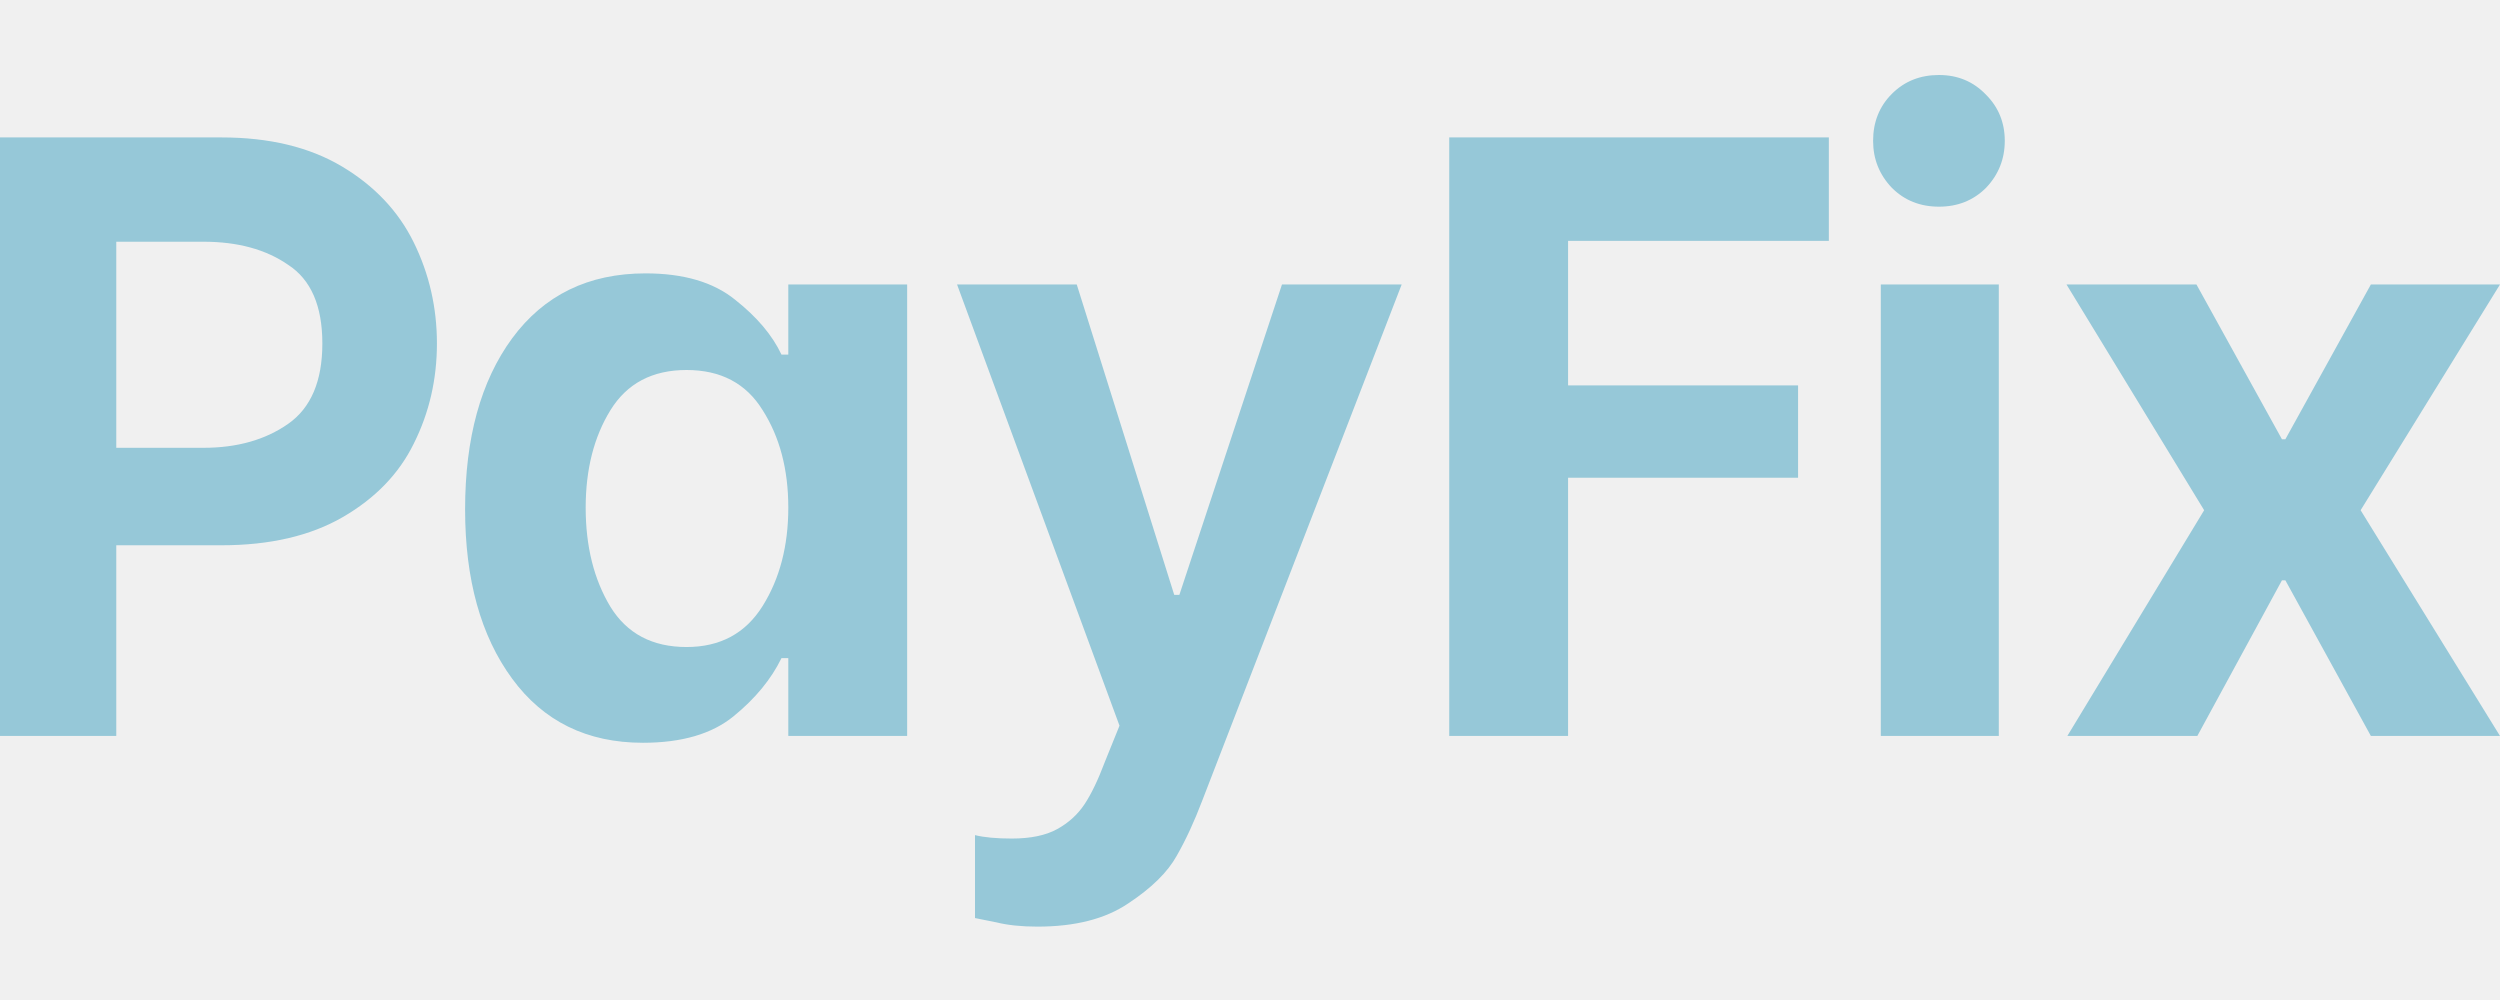
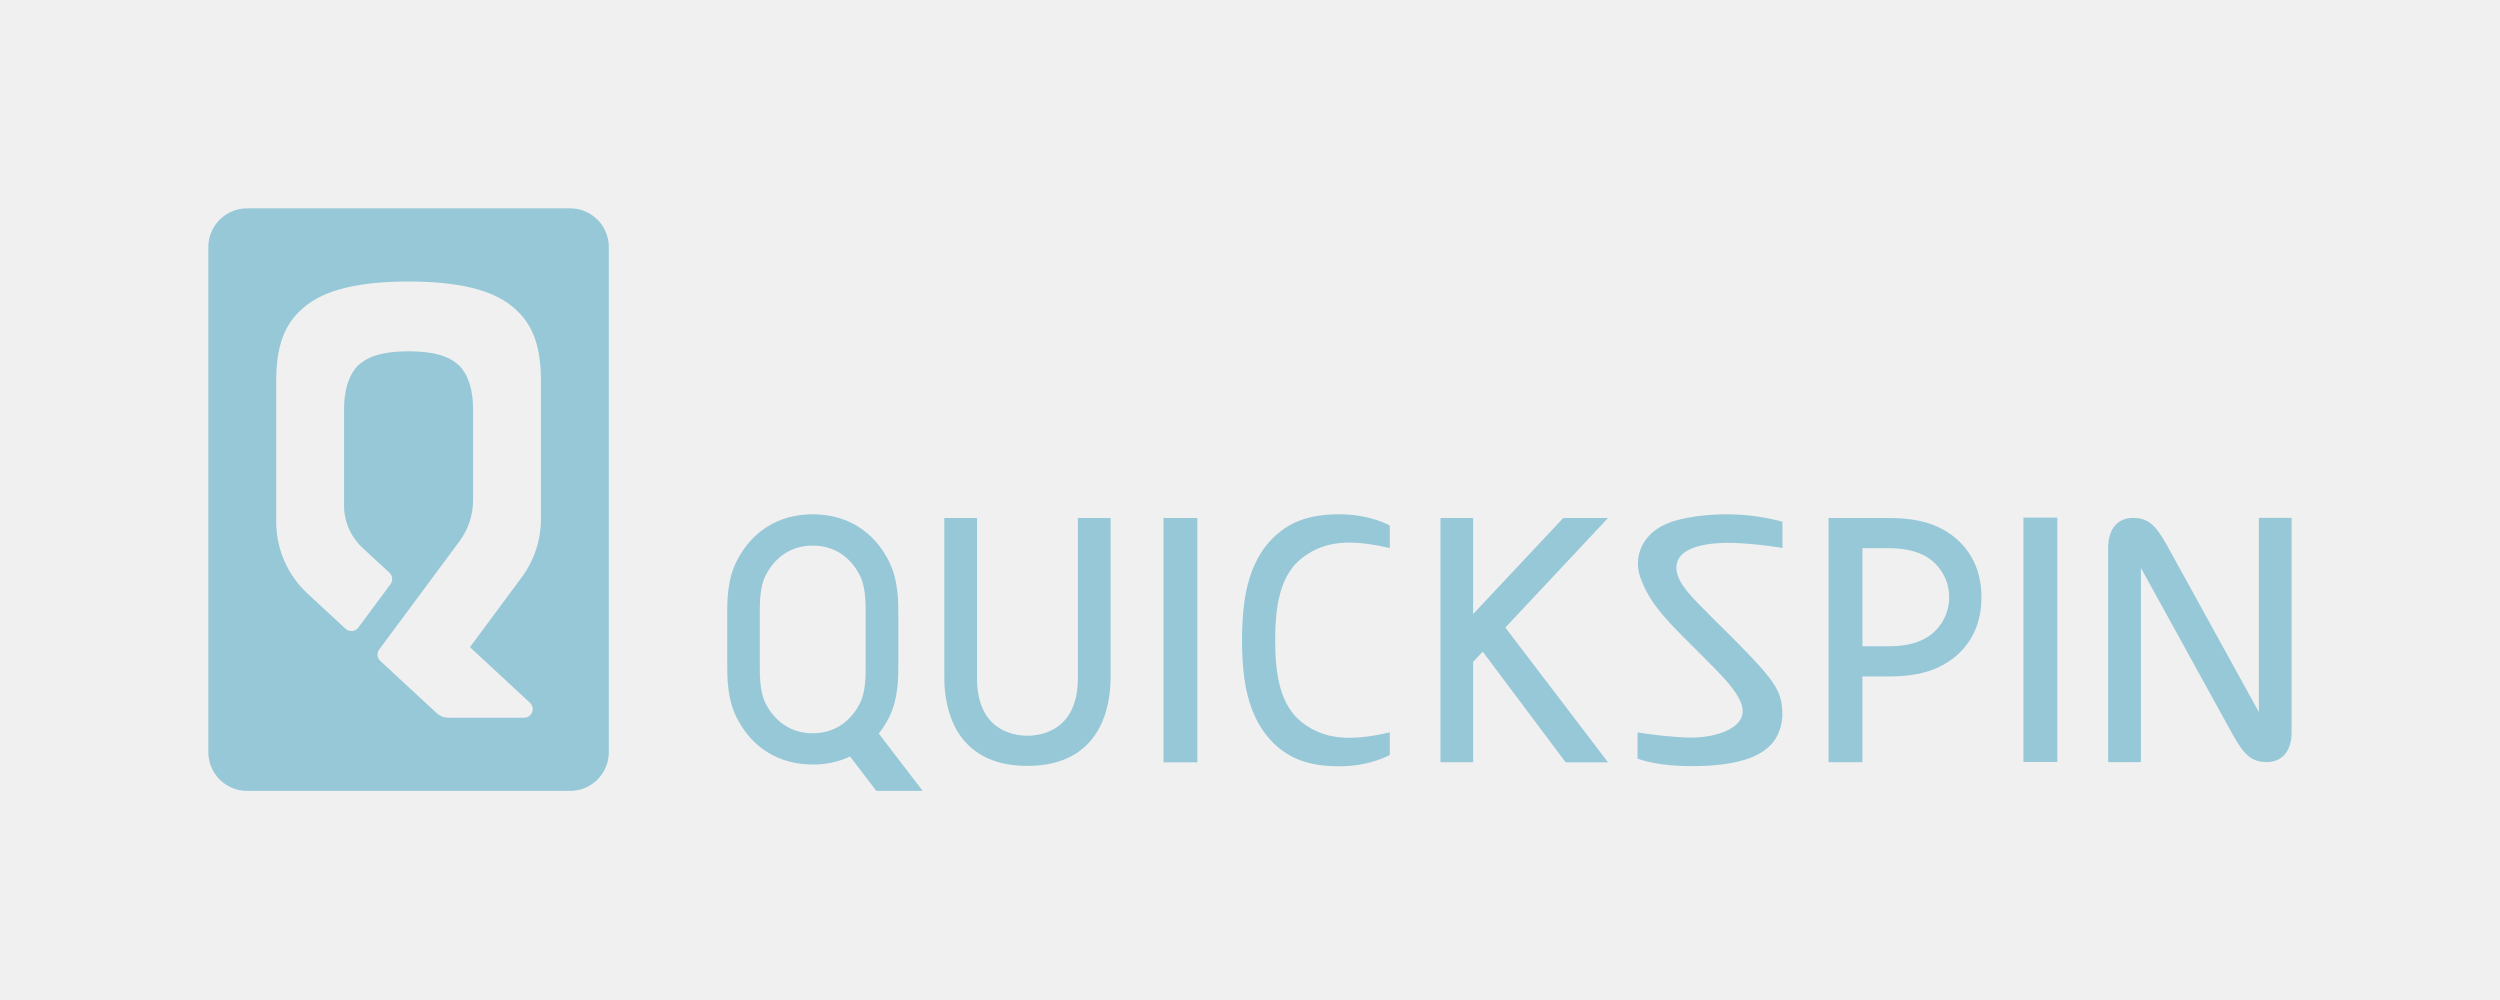
- <svg xmlns="http://www.w3.org/2000/svg" width="100" height="40" viewBox="0 0 100 40" fill="none">
-   <path d="M8.858 5.497C10.773 5.497 12.381 5.884 13.681 6.66C14.98 7.435 15.938 8.449 16.553 9.703C17.169 10.958 17.477 12.303 17.477 13.739C17.477 15.176 17.169 16.51 16.553 17.741C15.961 18.949 15.014 19.93 13.715 20.682C12.415 21.435 10.796 21.811 8.858 21.811H4.651V29.438H0V5.497H8.858ZM8.14 17.912C9.485 17.912 10.614 17.593 11.526 16.954C12.438 16.316 12.894 15.244 12.894 13.739C12.894 12.234 12.438 11.185 11.526 10.593C10.637 9.977 9.508 9.669 8.14 9.669H4.651V17.912H8.14ZM25.718 29.711C23.484 29.711 21.739 28.856 20.485 27.146C19.231 25.436 18.604 23.179 18.604 20.374C18.604 17.524 19.231 15.244 20.485 13.534C21.762 11.801 23.541 10.935 25.821 10.935C27.348 10.935 28.545 11.288 29.412 11.995C30.278 12.679 30.894 13.409 31.259 14.184H31.532V11.379H36.286V29.438H31.532V26.325H31.259C30.848 27.169 30.21 27.944 29.343 28.651C28.477 29.358 27.269 29.711 25.718 29.711ZM27.462 25.881C28.808 25.881 29.822 25.334 30.506 24.239C31.19 23.145 31.532 21.834 31.532 20.306C31.532 18.778 31.19 17.479 30.506 16.407C29.845 15.335 28.83 14.8 27.462 14.8C26.094 14.8 25.08 15.335 24.418 16.407C23.757 17.479 23.427 18.778 23.427 20.306C23.427 21.856 23.757 23.179 24.418 24.273C25.08 25.345 26.094 25.881 27.462 25.881ZM48.098 32.003C47.779 32.846 47.437 33.587 47.072 34.226C46.707 34.887 46.057 35.526 45.122 36.141C44.21 36.757 43.002 37.065 41.497 37.065C40.859 37.065 40.311 37.008 39.855 36.894C39.399 36.802 39.114 36.745 39 36.723V33.405C39.365 33.496 39.855 33.542 40.471 33.542C41.224 33.542 41.828 33.416 42.284 33.166C42.74 32.915 43.105 32.584 43.378 32.174C43.652 31.763 43.925 31.193 44.199 30.464L44.78 29.027L38.282 11.379H43.07L46.969 23.794H47.175L51.279 11.379H56.067L48.098 32.003ZM62.723 9.635V15.415H71.923V19.109H62.723V29.438H57.969V5.497H73.154V9.635H62.723ZM75.232 11.379H79.952V29.438H75.232V11.379ZM77.558 8.267C76.805 8.267 76.178 8.016 75.677 7.515C75.175 6.99 74.924 6.363 74.924 5.634C74.924 4.881 75.175 4.254 75.677 3.752C76.178 3.251 76.805 3 77.558 3C78.31 3 78.937 3.262 79.439 3.787C79.94 4.288 80.191 4.904 80.191 5.634C80.191 6.363 79.94 6.99 79.439 7.515C78.937 8.016 78.31 8.267 77.558 8.267ZM88.166 20.409L82.66 11.379H87.858L91.278 17.57H91.415L94.835 11.379H100L94.425 20.409L100 29.438H94.835L91.415 23.213H91.278L87.893 29.438H82.694L88.166 20.409Z" fill="#96C8D8" />
+ <svg xmlns="http://www.w3.org/2000/svg" width="240" height="96" viewBox="0 0 240 96" fill="none">
+   <g clip-path="url(#clip0_101_24)">
+     <path d="M54.729 20H23.717C22.731 20 21.786 20.392 21.089 21.089C20.392 21.786 20 22.731 20 23.717V72.209C20 73.194 20.392 74.14 21.089 74.837C21.786 75.534 22.731 75.925 23.717 75.925H54.729C55.715 75.925 56.66 75.534 57.357 74.837C58.054 74.14 58.446 73.194 58.446 72.209V23.717C58.446 22.731 58.054 21.786 57.357 21.089C56.66 20.392 55.715 20 54.729 20V20ZM51.929 49.833C51.93 51.845 51.284 53.803 50.086 55.419L45.115 62.128L50.878 67.467C51 67.581 51.085 67.728 51.122 67.89C51.159 68.052 51.146 68.221 51.085 68.376C51.024 68.531 50.918 68.663 50.781 68.757C50.643 68.85 50.481 68.9 50.315 68.9H43.047C42.63 68.901 42.228 68.744 41.923 68.46L41.03 67.633L40.313 66.972L39.223 65.963L36.507 63.45C36.358 63.311 36.266 63.123 36.247 62.92C36.228 62.717 36.284 62.514 36.405 62.349L44.112 51.958C44.959 50.816 45.416 49.43 45.416 48.007V39.284C45.416 36.478 44.338 35.277 43.933 34.961C43.464 34.595 42.471 33.726 39.223 33.726C35.975 33.726 34.982 34.595 34.513 34.961C34.108 35.277 33.03 36.478 33.03 39.284V48.539C33.031 49.3 33.189 50.053 33.493 50.749C33.798 51.447 34.243 52.073 34.8 52.59L37.387 54.982C37.536 55.121 37.629 55.309 37.647 55.512C37.666 55.714 37.61 55.917 37.49 56.081L34.398 60.248C34.329 60.341 34.241 60.419 34.14 60.476C34.039 60.534 33.927 60.569 33.811 60.58C33.695 60.591 33.579 60.577 33.469 60.54C33.359 60.503 33.258 60.443 33.173 60.364L29.525 56.984C28.576 56.106 27.819 55.042 27.301 53.857C26.783 52.673 26.516 51.394 26.517 50.101V36.478C26.517 32.562 27.707 30.791 29.077 29.585C30.628 28.221 33.402 27.025 39.223 27.025C45.044 27.025 47.818 28.221 49.369 29.585C50.739 30.791 51.929 32.562 51.929 36.478V49.833Z" fill="#96C8D8" />
+     <path d="M216.852 49.714V66.519V68.363L207.981 52.261C206.906 50.344 206.166 49.719 204.768 49.719C203.369 49.719 202.381 50.686 202.381 52.617V56.36V73.165H205.526V56.36V54.516L214.397 70.618C215.472 72.535 216.212 73.159 217.611 73.159C219.01 73.159 219.997 72.193 219.997 70.275V66.519V49.714H216.852Z" fill="#96C8D8" />
+     <path d="M154.369 49.73H150.072L141.42 58.949V49.73H138.285V73.173H141.42V63.545L142.344 62.558L150.302 73.183H154.369L144.512 60.245L154.369 49.73Z" fill="#96C8D8" />
+     <path d="M187.033 51.137C185.286 49.986 183.287 49.73 181.317 49.73H175.541V73.173H178.791V64.939H181.317C183.287 64.939 185.286 64.675 187.033 63.532C188.779 62.389 190.22 60.427 190.22 57.334C190.22 54.242 188.766 52.277 187.033 51.137ZM185.368 60.927C184.496 61.615 183.142 62.044 181.317 62.044H178.791V52.625H181.317C183.142 52.625 184.496 53.051 185.368 53.742C185.914 54.168 186.356 54.713 186.66 55.335C186.964 55.958 187.122 56.642 187.122 57.334C187.122 58.027 186.964 58.711 186.66 59.333C186.356 59.956 185.914 60.501 185.368 60.927Z" fill="#96C8D8" />
+     <path d="M84.362 70.423C84.768 69.906 85.117 69.347 85.402 68.755C86.248 67.012 86.243 65.013 86.24 63.69V59.075C86.24 57.758 86.24 55.754 85.402 54.013C83.904 50.926 81.222 49.38 78.046 49.372H78.006C74.829 49.372 72.151 50.928 70.652 54.013C69.806 55.754 69.812 57.753 69.814 59.075V63.69C69.814 65.007 69.814 67.012 70.652 68.755C72.153 71.845 74.84 73.394 78.027 73.394C79.262 73.406 80.485 73.144 81.607 72.627L84.13 75.923H88.576L84.362 70.423ZM83.103 63.825C83.103 64.897 83.116 66.361 82.576 67.465C82.01 68.629 80.659 70.394 78.022 70.394C75.385 70.394 74.034 68.629 73.468 67.465C72.901 66.3 72.941 64.641 72.941 63.566V59.199C72.941 58.127 72.899 56.468 73.468 55.304C74.037 54.139 75.385 52.375 78.022 52.375C80.659 52.375 82.01 54.139 82.576 55.304C83.142 56.468 83.103 58.127 83.103 59.199V63.825Z" fill="#96C8D8" />
+     <path d="M125.052 53.523C127.196 51.906 129.643 51.74 133.42 52.617V50.449C133.42 50.449 131.55 49.372 128.582 49.372C125.613 49.372 123.883 50.138 122.505 51.366C120.925 52.764 119.726 54.998 119.376 58.477C119.186 60.467 119.186 62.47 119.376 64.459V64.459C119.726 67.931 120.935 70.165 122.505 71.571C123.883 72.799 125.592 73.562 128.582 73.562C131.571 73.562 133.42 72.472 133.42 72.472V70.304C129.643 71.181 127.196 71.015 125.052 69.398C122.866 67.752 122.418 64.686 122.418 61.462C122.418 58.238 122.866 55.169 125.052 53.523Z" fill="#96C8D8" />
+     <path d="M166.343 52.114C167.942 52.179 169.536 52.343 171.115 52.606V50.083C169.051 49.529 166.913 49.297 164.778 49.395C163.535 49.44 162.299 49.611 161.09 49.907C159.368 50.349 158.409 51.171 157.877 51.977C157.547 52.476 157.338 53.046 157.265 53.64C157.193 54.234 157.26 54.837 157.461 55.401C157.467 55.417 157.473 55.434 157.477 55.451C157.514 55.551 157.553 55.657 157.598 55.759C158.204 57.324 159.126 58.525 160.432 59.939C161.833 61.457 164.741 64.172 165.963 65.634C166.725 66.567 167.62 67.812 167.175 68.887C166.685 70.064 164.541 70.881 161.978 70.807C160.379 70.732 158.786 70.568 157.205 70.315V72.825C157.205 72.825 159.191 73.699 163.54 73.526C167.889 73.352 169.617 72.188 170.439 70.944C170.85 70.255 171.081 69.473 171.11 68.671V68.603C171.113 68.469 171.108 68.335 171.094 68.202C171.031 66.996 170.784 66.095 169.251 64.32C167.531 62.336 164.446 59.415 163.058 57.969L162.676 57.569C161.659 56.481 160.545 55.119 161.064 53.826C161.612 52.454 164.035 52.066 166.343 52.114Z" fill="#96C8D8" />
+     <path d="M114.945 49.727H111.695V73.183H114.945V49.727Z" fill="#96C8D8" />
+     <path d="M197.5 49.691H194.25V73.146H197.5V49.691Z" fill="#96C8D8" />
+     <path d="M93.792 49.73H90.655V65.097C90.655 67.844 91.582 73.526 98.633 73.526C105.684 73.526 106.614 67.834 106.614 65.097V49.73H103.477V65.097C103.477 69.996 100.121 70.628 98.633 70.628C97.145 70.628 93.792 70.009 93.792 65.097V49.73Z" fill="#96C8D8" />
+   </g>
+   <defs>
+     <clipPath id="clip0_101_24">
+       <rect width="200" height="55.923" fill="white" transform="translate(20 20)" />
+     </clipPath>
+   </defs>
</svg>
